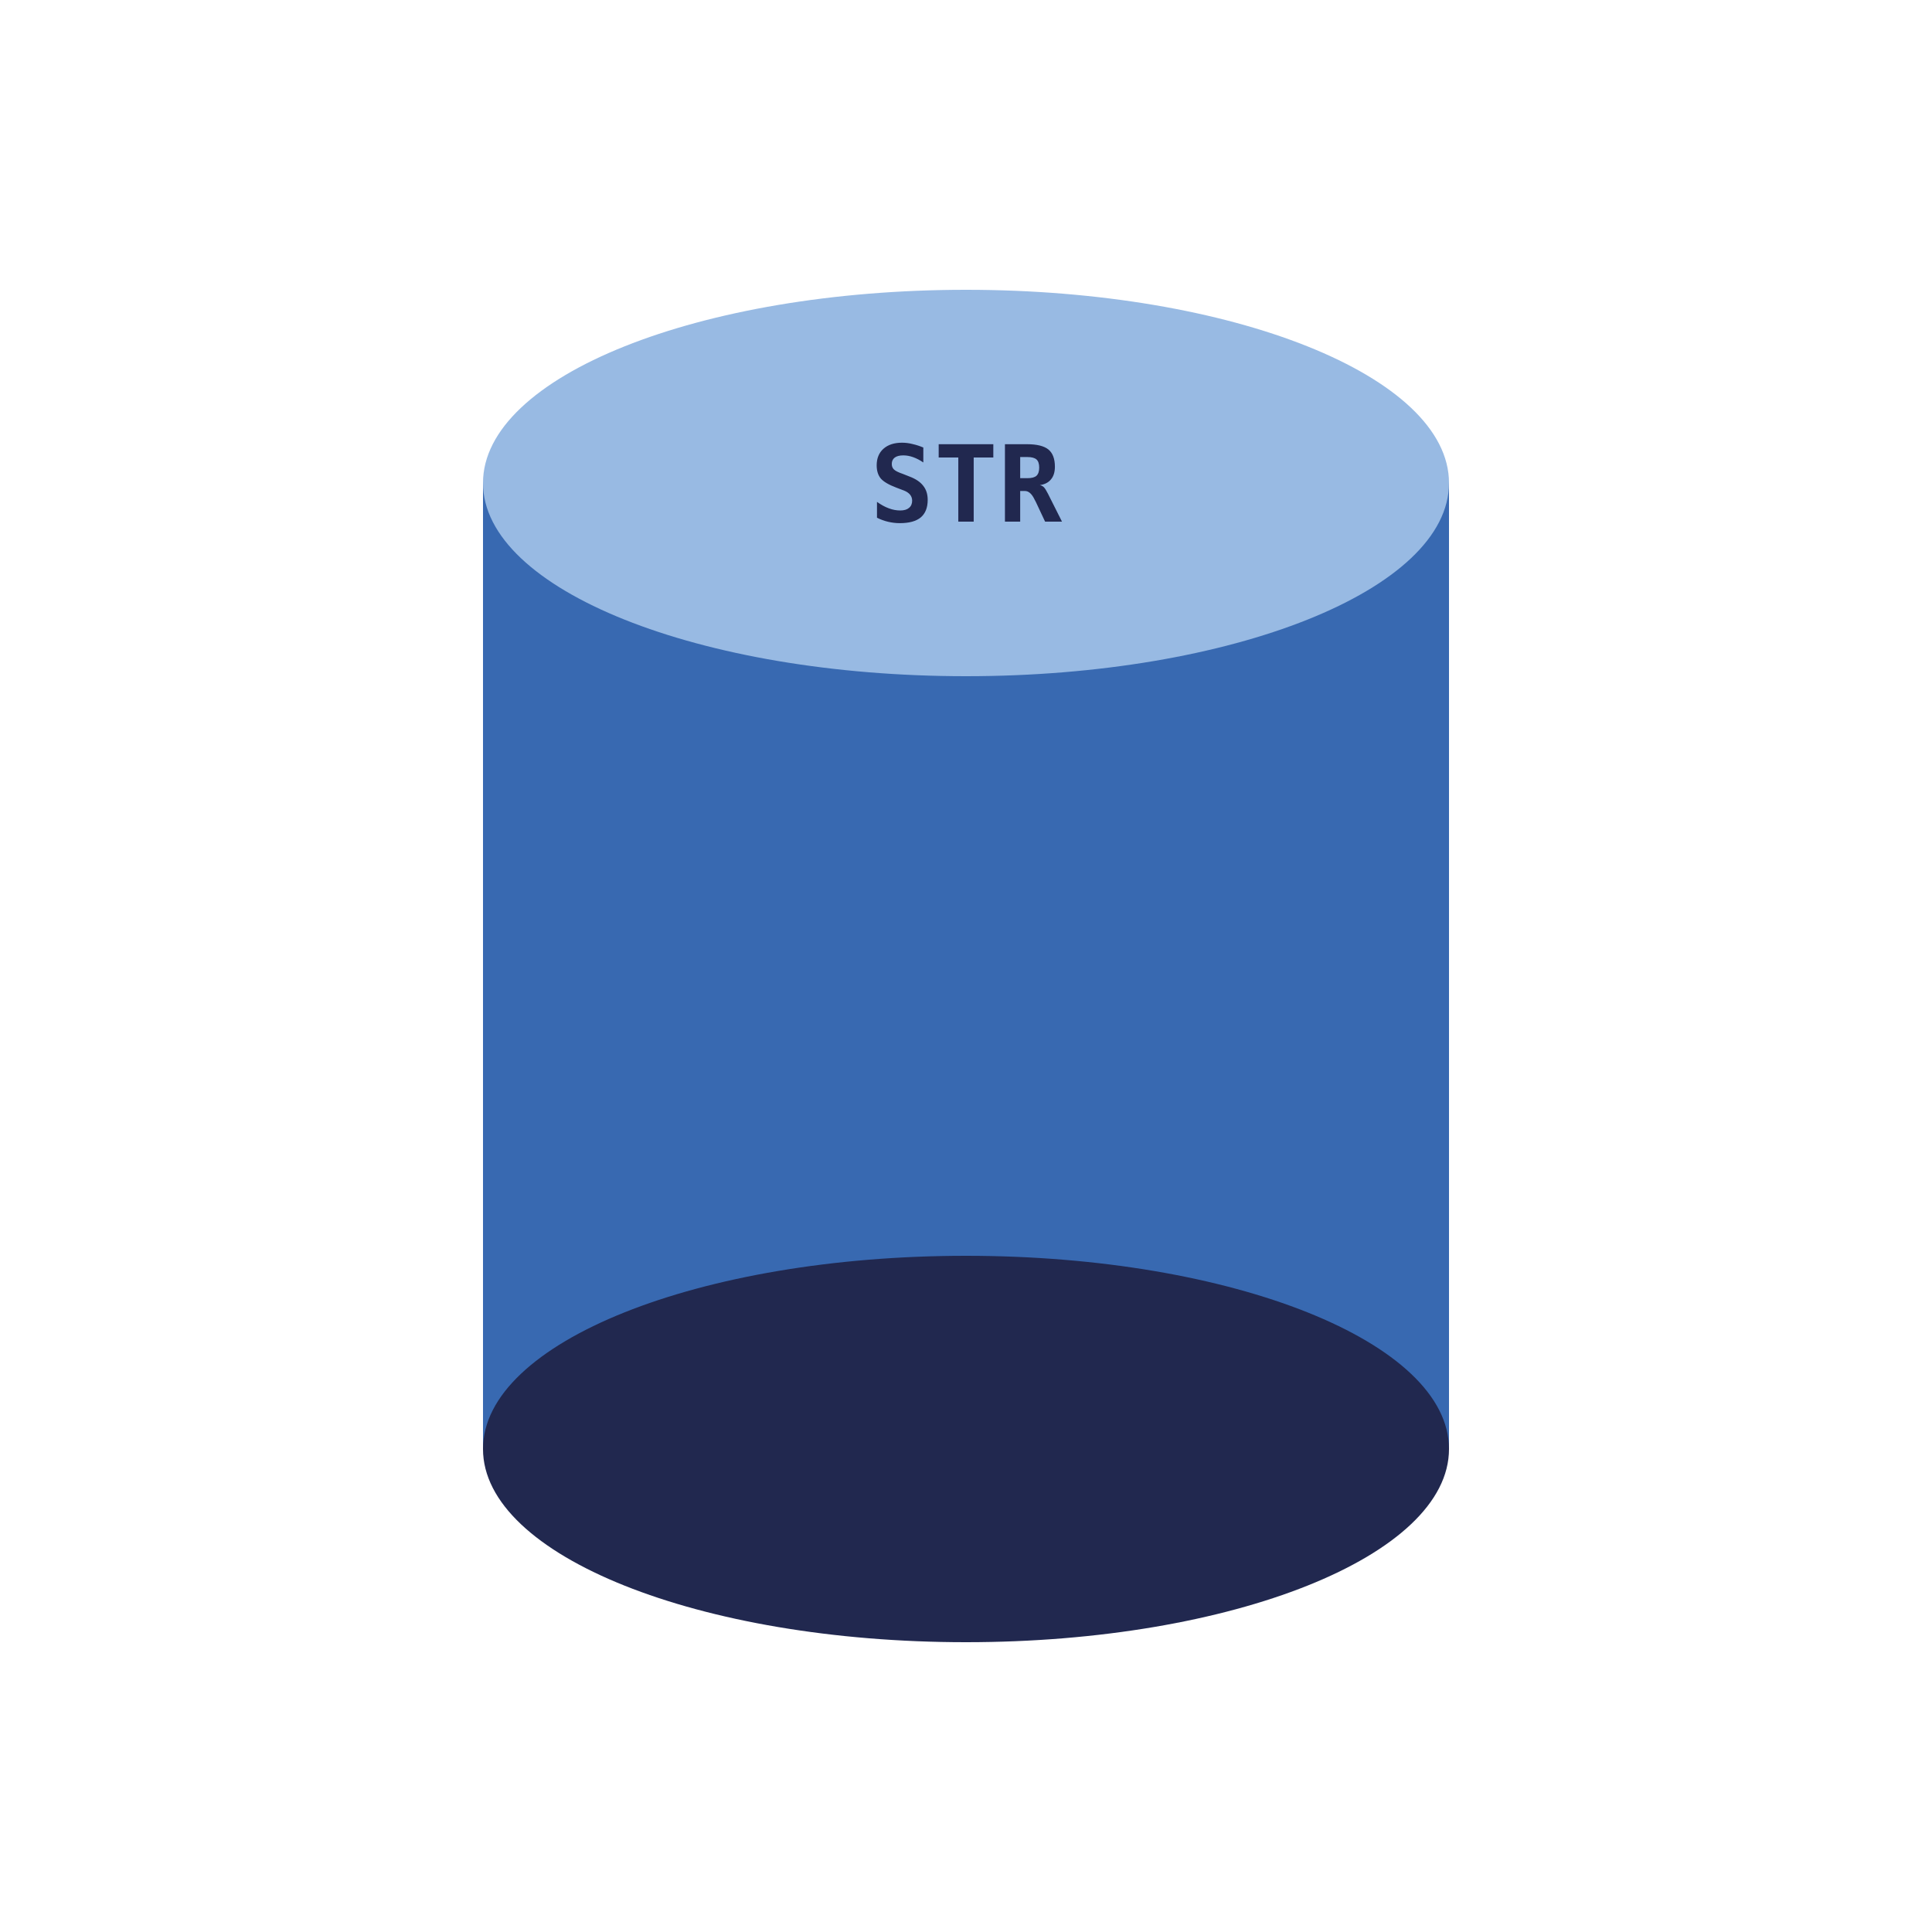
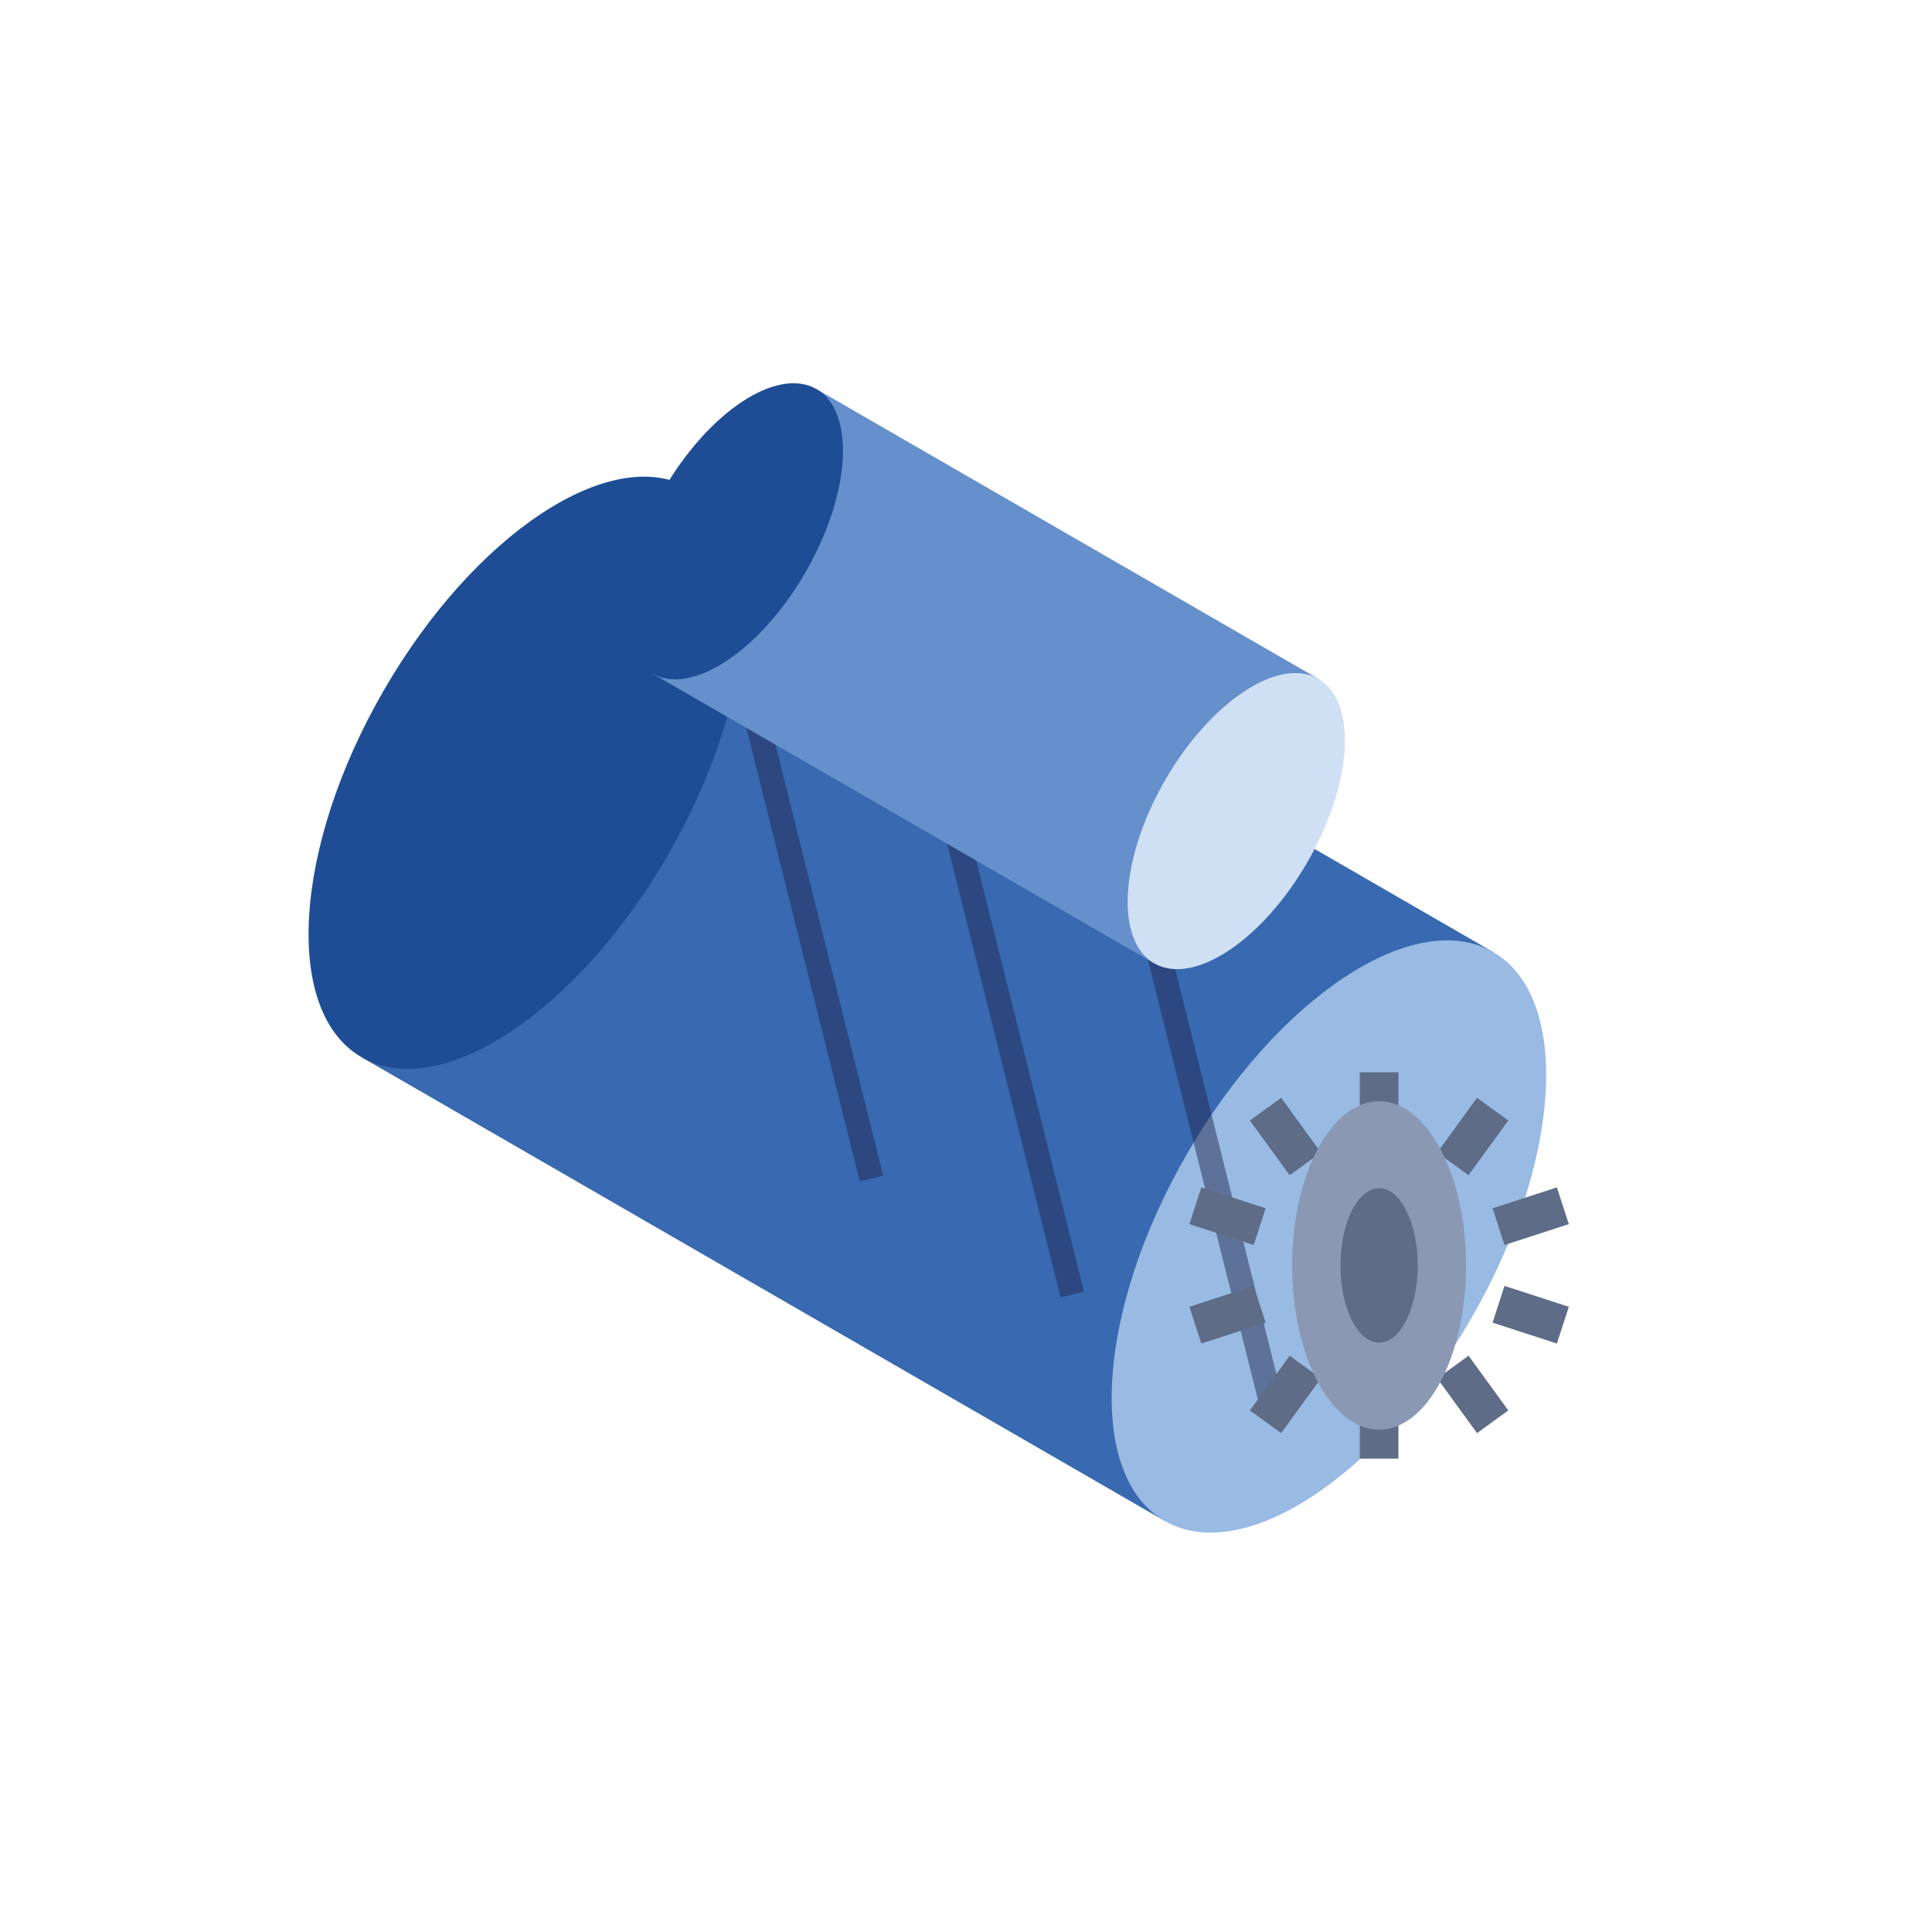
<svg xmlns="http://www.w3.org/2000/svg" viewBox="0 0 200 200">
-   <rect x="50" y="50" width="100" height="100" fill="#3869B1" />
-   <ellipse cx="100" cy="150" rx="50" ry="20" fill="#21284F" />
-   <ellipse cx="100" cy="50" rx="50" ry="20" fill="#98BAE3" />
-   <text x="100" y="54" font-family="Roboto Mono, monospace" font-size="11" font-weight="700" fill="#21284F" text-anchor="middle">STR</text>
+   <polygon points="37.432,109.445 120.568,157.445 154.568,98.555 71.432,50.555" fill="#3869B1" />
+   <g transform="translate(137.568 128) rotate(30.00073)">
+     <ellipse cx="0" cy="0" rx="17" ry="34" fill="#98BAE3" />
+   </g>
+   <g transform="translate(54.432 80) rotate(30.00073)">
+     <ellipse cx="0" cy="0" rx="17" ry="34" fill="#1E4D96" />
+   </g>
+   <line x1="75.216" y1="62" x2="90.216" y2="122" stroke="#21284F" stroke-width="2.5" opacity="0.5" />
+   <line x1="96" y1="74" x2="111" y2="134" stroke="#21284F" stroke-width="2.5" opacity="0.5" />
+   <line x1="116.784" y1="86" x2="131.784" y2="146" stroke="#21284F" stroke-width="2.5" opacity="0.5" />
+   <polygon points="67.52,69.722 119.48,99.722 136.48,70.278 84.52,40.278" fill="#6590CB" />
+   <g transform="translate(127.98 85) rotate(30.00073)">
+     <ellipse cx="0" cy="0" rx="8.5" ry="17" fill="#CFE0F4" />
+   </g>
+   <g transform="translate(76.02 55) rotate(30.00073)">
+     <ellipse cx="0" cy="0" rx="8.5" ry="17" fill="#1E4D96" />
+   </g>
+   <rect x="140.764" y="111" width="4" height="7" fill="#5E6C88" transform="rotate(0 142.764 131)" />
+   <rect x="140.764" y="111" width="4" height="7" fill="#5E6C88" transform="rotate(36 142.764 131)" />
+   <rect x="140.764" y="111" width="4" height="7" fill="#5E6C88" transform="rotate(72 142.764 131)" />
+   <rect x="140.764" y="111" width="4" height="7" fill="#5E6C88" transform="rotate(108 142.764 131)" />
+   <rect x="140.764" y="111" width="4" height="7" fill="#5E6C88" transform="rotate(144 142.764 131)" />
+   <rect x="140.764" y="111" width="4" height="7" fill="#5E6C88" transform="rotate(180 142.764 131)" />
+   <rect x="140.764" y="111" width="4" height="7" fill="#5E6C88" transform="rotate(216 142.764 131)" />
+   <rect x="140.764" y="111" width="4" height="7" fill="#5E6C88" transform="rotate(252 142.764 131)" />
+   <rect x="140.764" y="111" width="4" height="7" fill="#5E6C88" transform="rotate(288 142.764 131)" />
+   <rect x="140.764" y="111" width="4" height="7" fill="#5E6C88" transform="rotate(324 142.764 131)" />
+   <ellipse cx="142.764" cy="131" rx="9" ry="17" fill="#8A98B4" />
+   <ellipse cx="142.764" cy="131" rx="4" ry="8" fill="#5E6C88" />
</svg>
